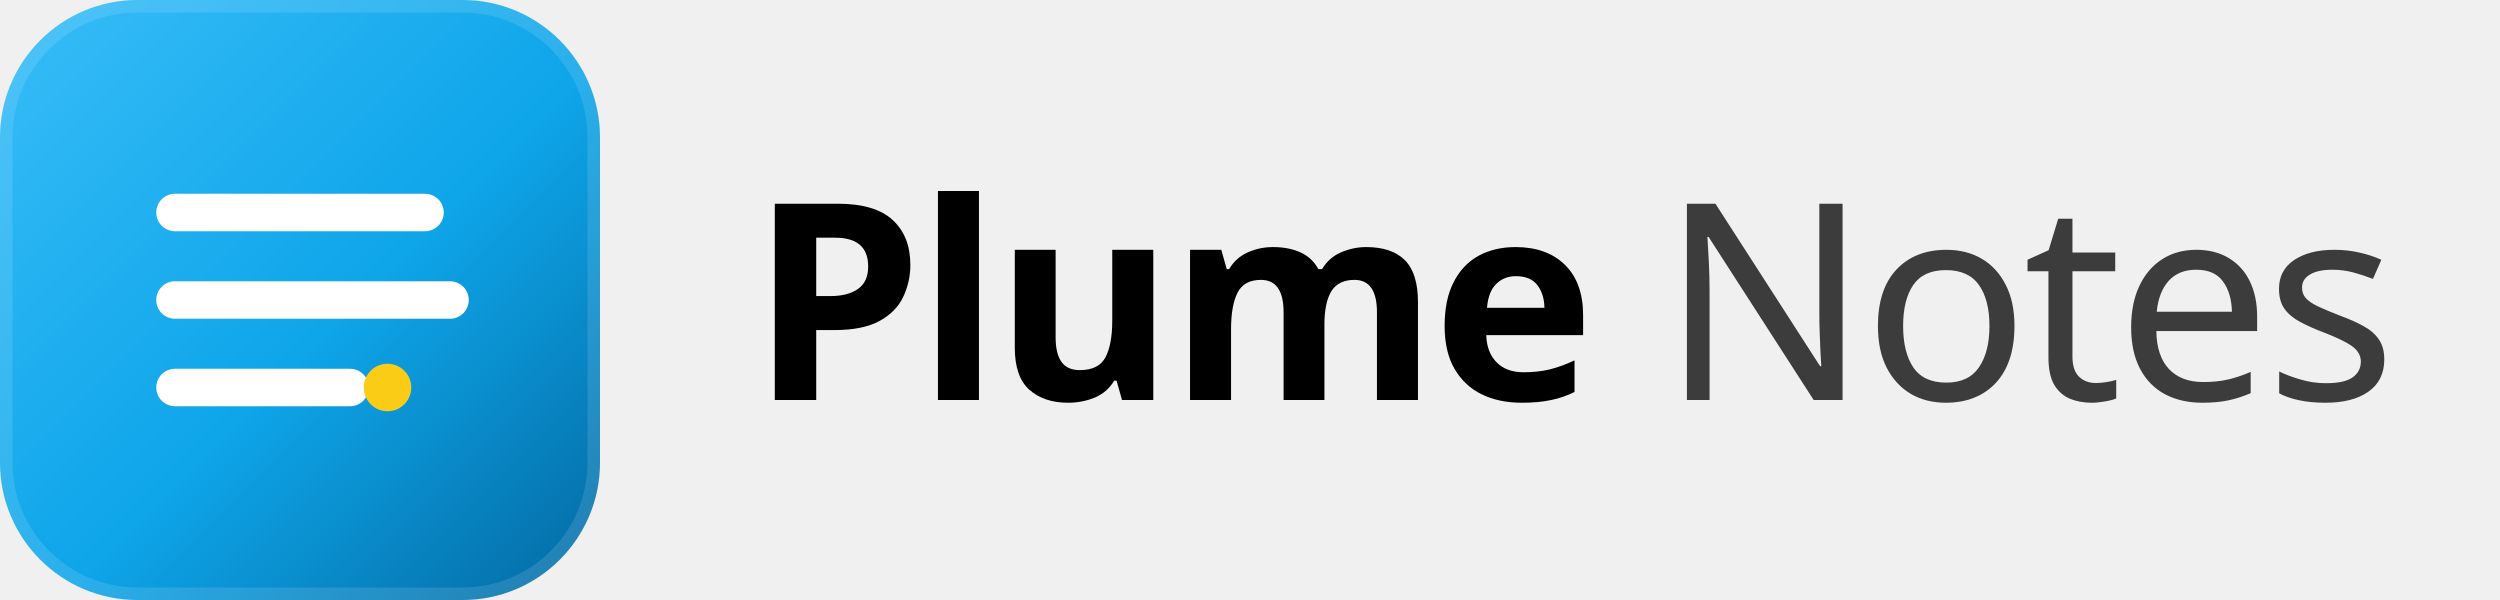
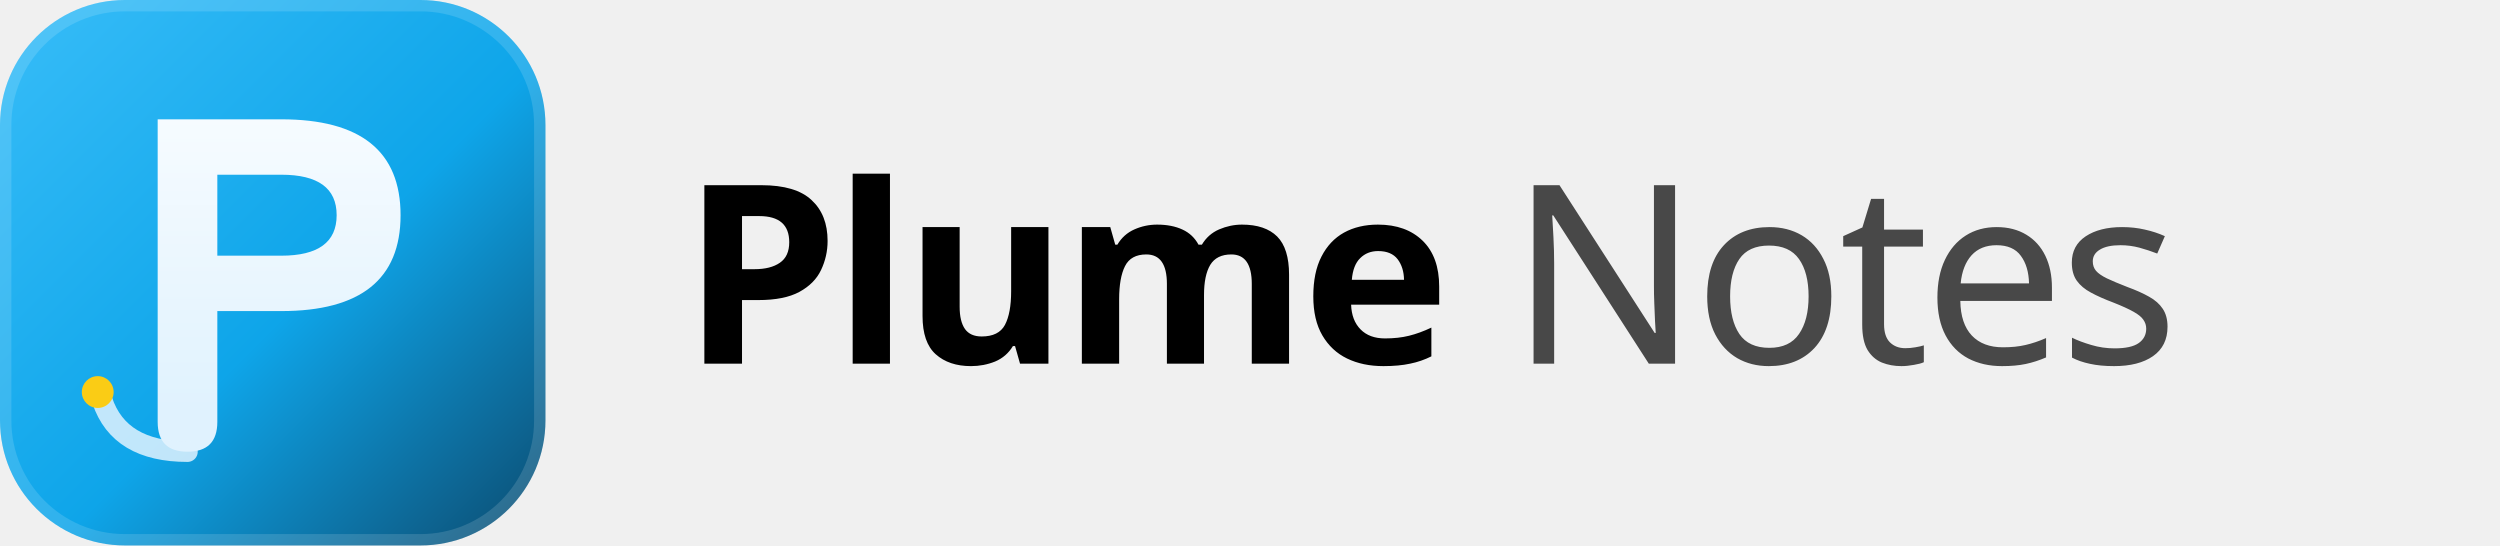
- <svg xmlns="http://www.w3.org/2000/svg" width="200" height="48" viewBox="0 0 200 48" role="img" aria-label="Plume Notes">
+ <svg xmlns="http://www.w3.org/2000/svg" width="220" height="48" viewBox="0 0 220 48" role="img" aria-label="Plume Notes">
  <defs>
    <linearGradient id="wm-bg" x1="0" y1="0" x2="48" y2="48" gradientUnits="userSpaceOnUse">
      <stop offset="0" stop-color="#38BDF8" />
      <stop offset="0.55" stop-color="#0EA5E9" />
-       <stop offset="1" stop-color="#0369A1" />
+       <stop offset="1" stop-color="#0C4A6E" />
+     </linearGradient>
+     <linearGradient id="wm-fg" x1="0" y1="0" x2="0" y2="48" gradientUnits="userSpaceOnUse">
+       <stop offset="0" stop-color="#FFFFFF" />
+       <stop offset="1" stop-color="#E0F2FE" />
    </linearGradient>
  </defs>
  <rect x="0" y="0" width="48" height="48" rx="11" fill="url(#wm-bg)" />
-   <rect x="0.5" y="0.5" width="47" height="47" rx="10.5" fill="none" stroke="#FFFFFF" stroke-opacity="0.12" />
-   <g stroke="#FFFFFF" stroke-width="3" stroke-linecap="round">
-     <line x1="14" y1="17" x2="34" y2="17" />
-     <line x1="14" y1="24" x2="36" y2="24" />
-     <line x1="14" y1="31" x2="28" y2="31" />
-   </g>
-   <circle cx="31" cy="31" r="1.9" fill="#FACC15" />
-   <text x="60" y="32" font-family="'Space Grotesk', system-ui, sans-serif" font-weight="700" font-size="22" letter-spacing="-0.5" fill="currentColor">Plume <tspan font-weight="500" fill-opacity="0.75">Notes</tspan>
+   <rect x="0.5" y="0.5" width="47" height="47" rx="10.5" fill="none" stroke="#FFFFFF" stroke-opacity="0.14" />
+   <path transform="scale(0.75) translate(0, 0)" d="M 18.5 14        L 18.5 49.5        Q 18.5 53, 22 53        Q 25.5 53, 25.5 49.5        L 25.5 36.5        L 33 36.5        Q 47 36.5, 47 25.25        Q 47 14, 33 14        Z        M 25.5 20.5        L 33 20.5        Q 39.5 20.5, 39.5 25.25        Q 39.5 30, 33 30        L 25.5 30        Z" fill="url(#wm-fg)" fill-rule="evenodd" />
+   <path transform="scale(0.75) translate(0, 0)" d="M 22 53 Q 14 53, 12 47" stroke="url(#wm-fg)" stroke-width="2.4" stroke-linecap="round" fill="none" opacity="0.85" />
+   <circle cx="8.6" cy="34.5" r="1.4" fill="#FACC15" />
+   <text x="60" y="32" font-family="'Space Grotesk', system-ui, sans-serif" font-weight="700" font-size="22" letter-spacing="-0.5" fill="currentColor">
+     Plume <tspan font-weight="500" fill-opacity="0.7">Notes</tspan>
  </text>
</svg>
